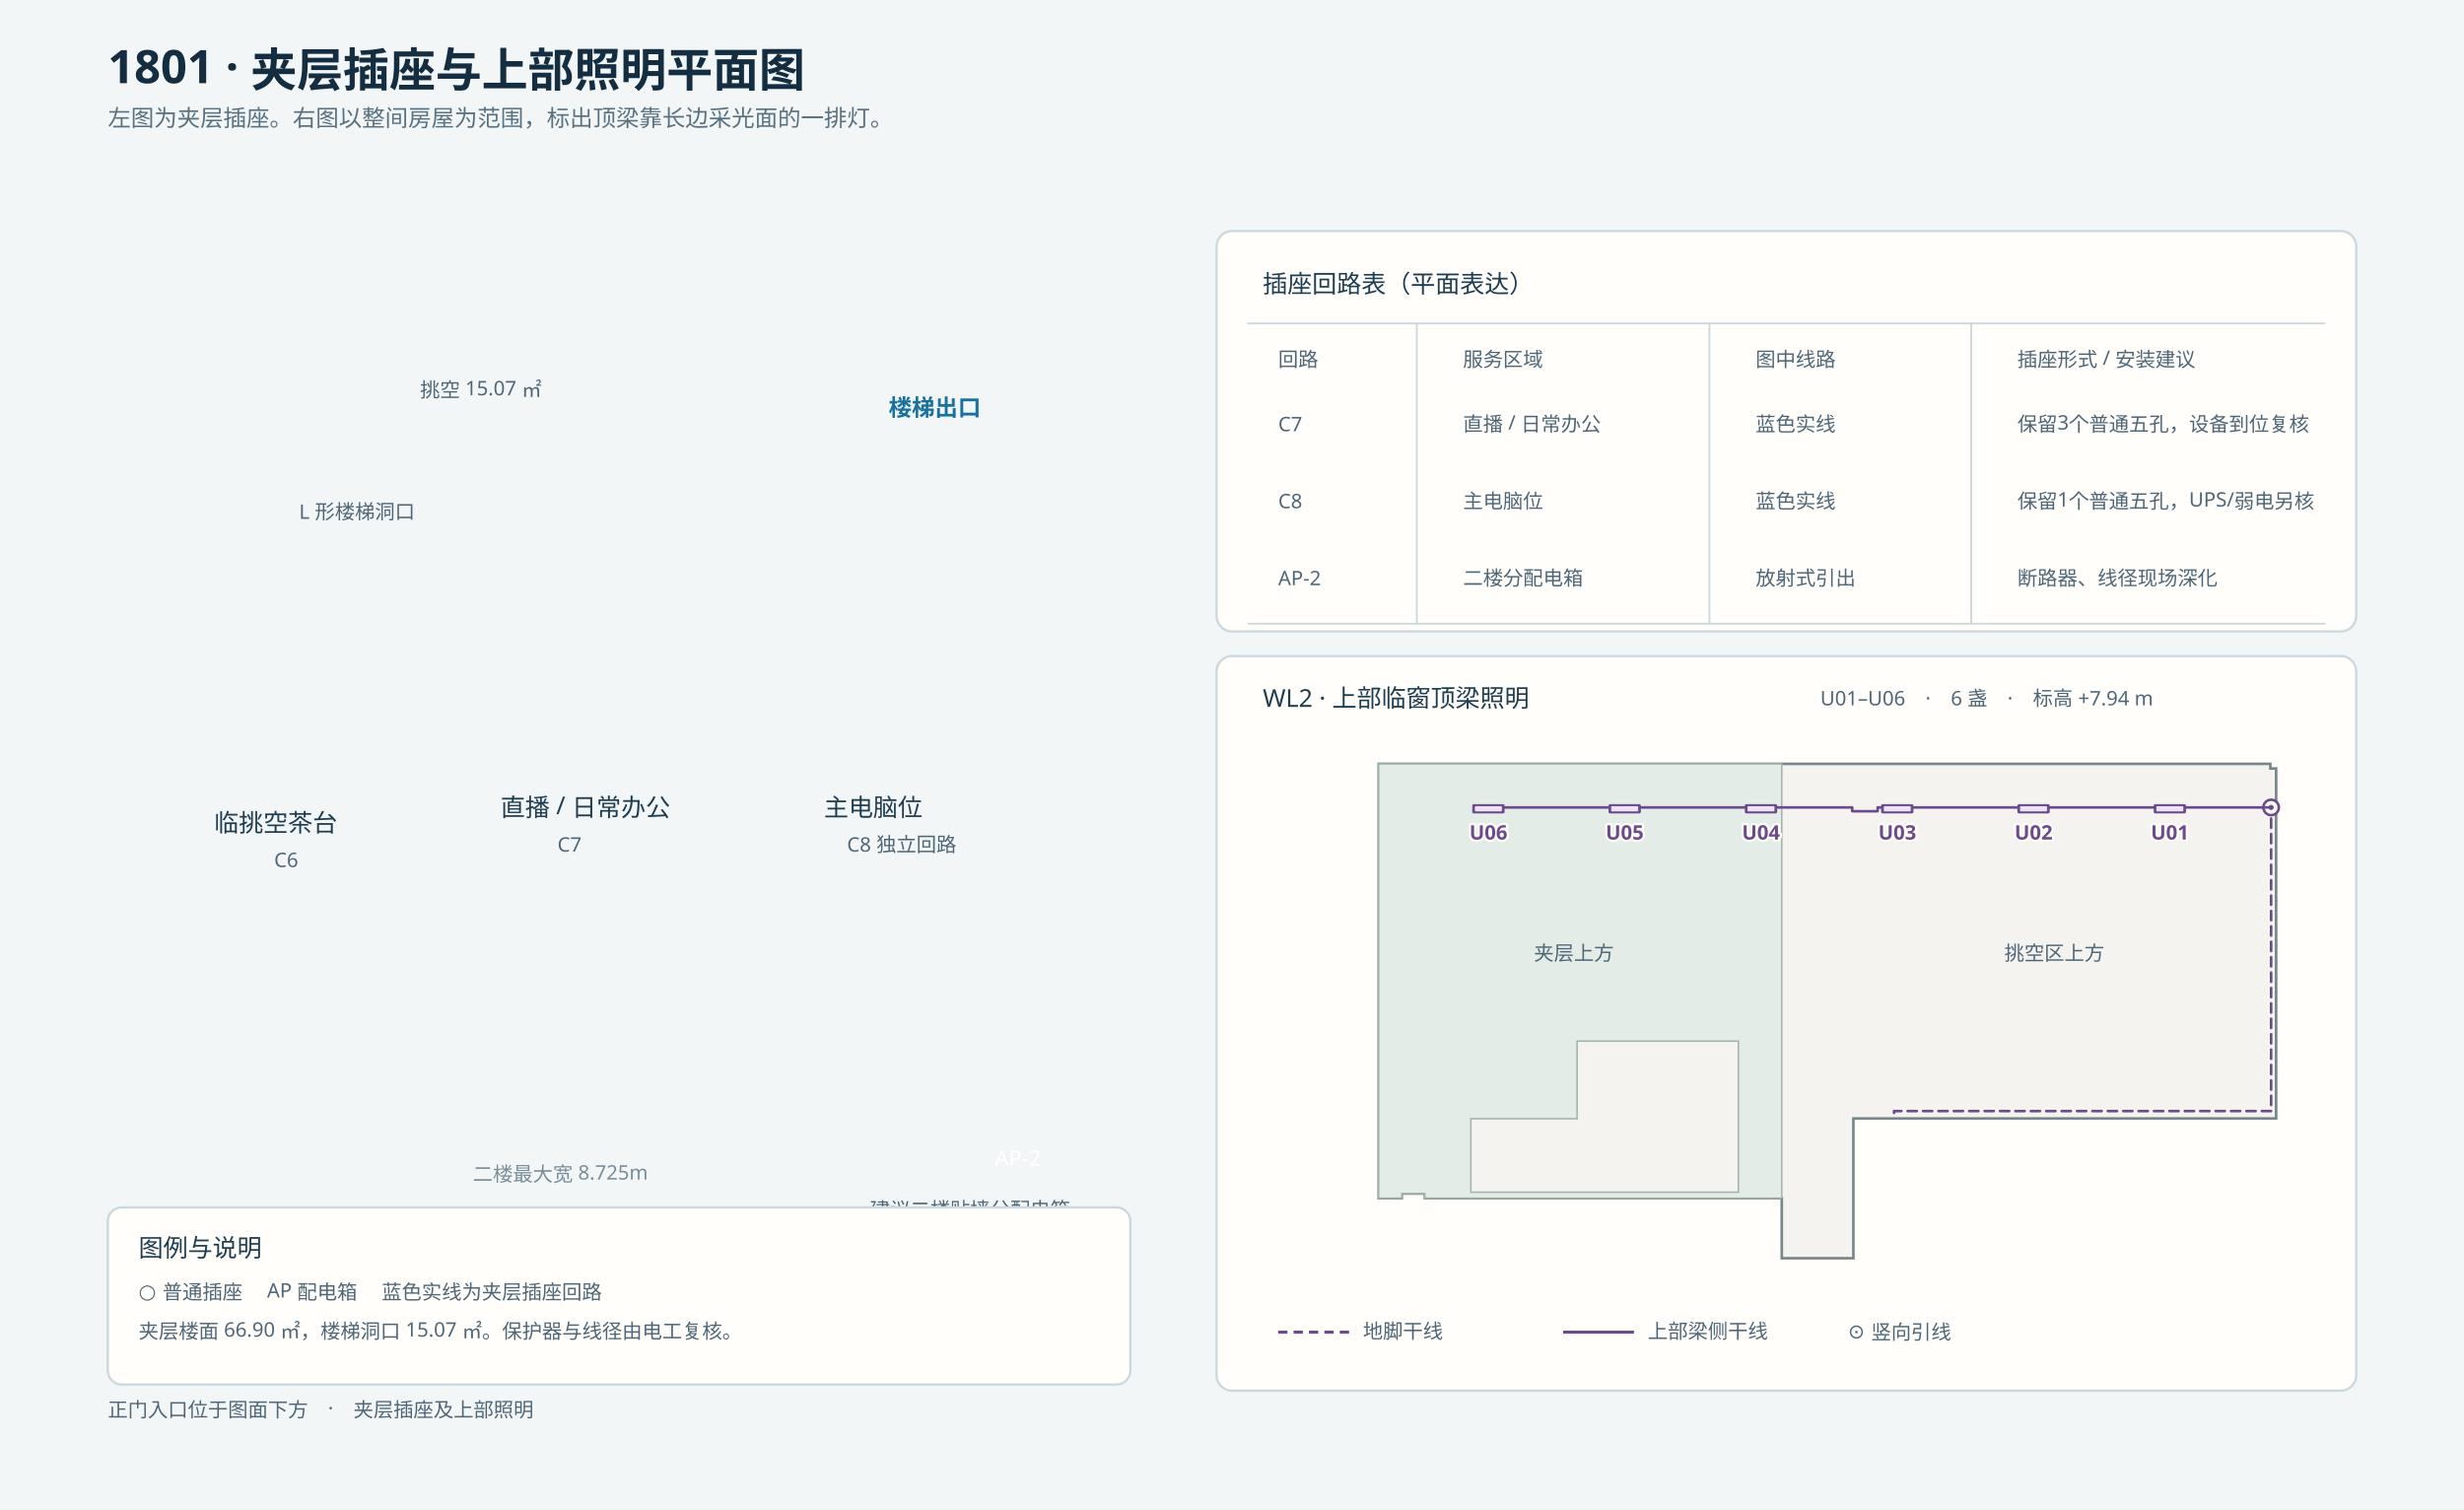
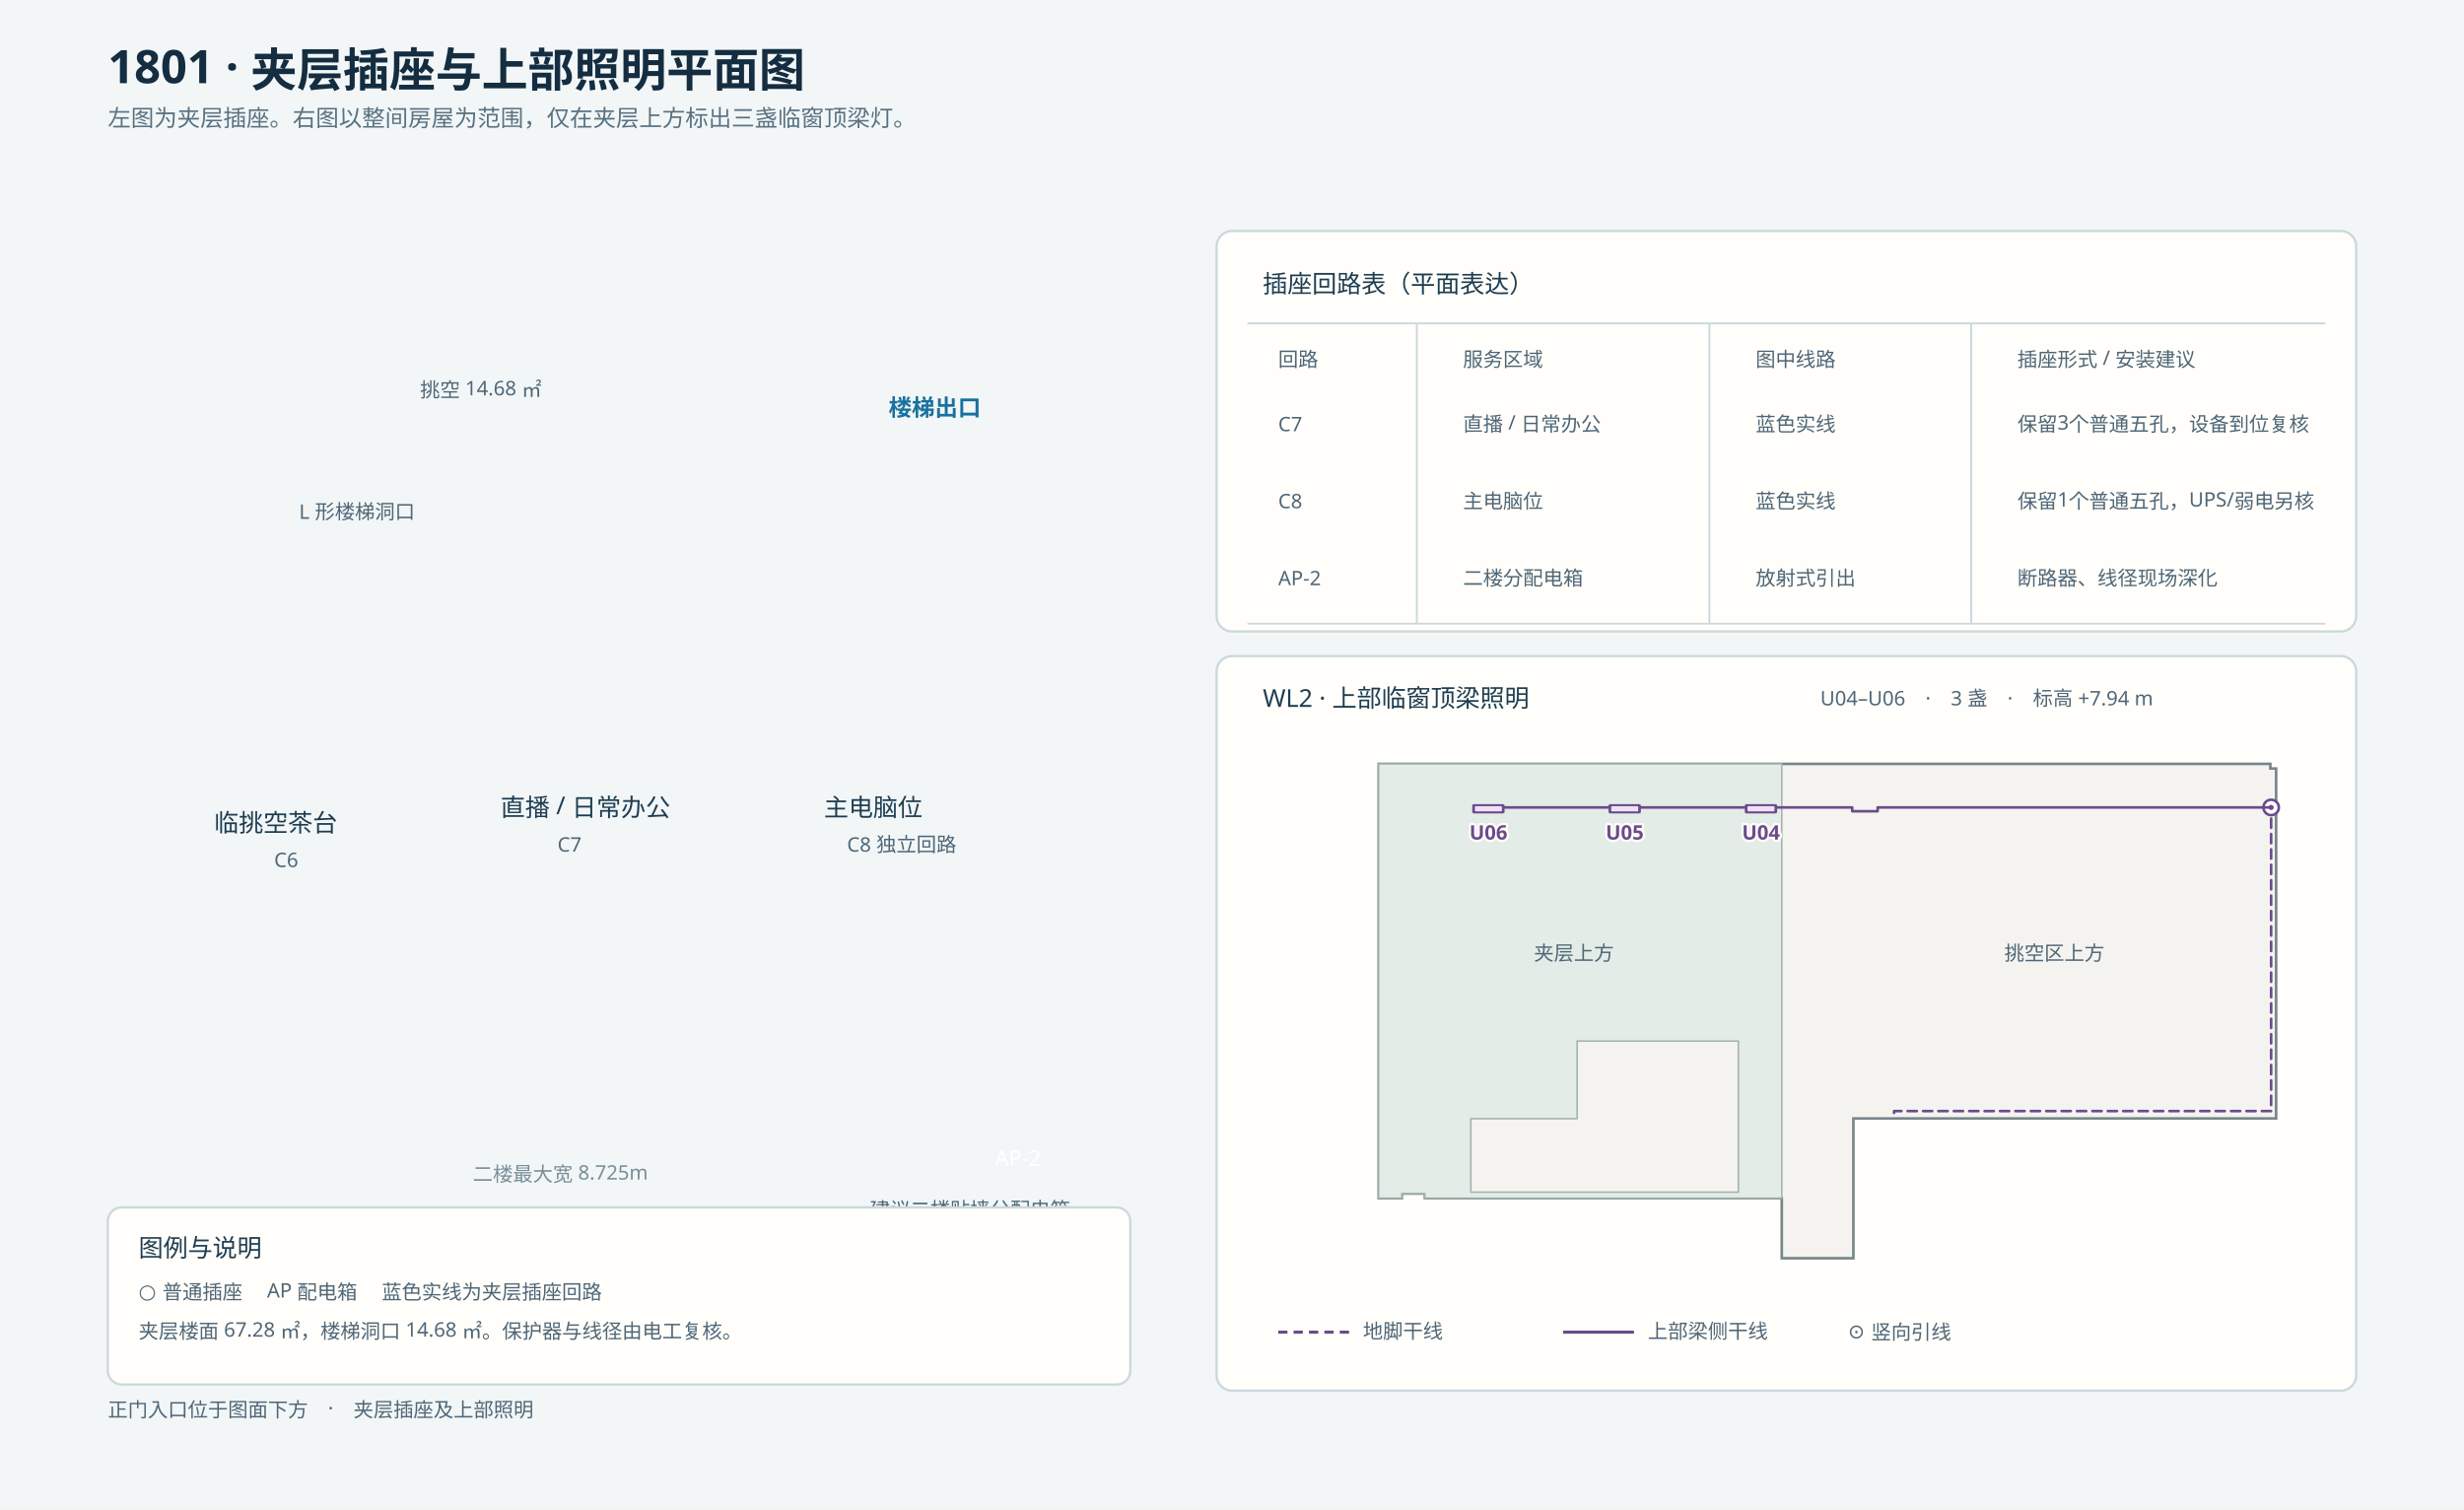
<svg xmlns="http://www.w3.org/2000/svg" width="1600" height="980" viewBox="0 0 1600 980">
  <style>
 .t{font:600 30px 'Microsoft YaHei',sans-serif;fill:#142d40}.st{font:15px 'Microsoft YaHei',sans-serif;fill:#587181}.tx{font:16px 'Microsoft YaHei',sans-serif;fill:#1e3d51}.sm{font:13px 'Microsoft YaHei',sans-serif;fill:#4e6677}.wall{fill:#fbfaf6;stroke:#26363e;stroke-width:7;stroke-linejoin:round}.part{fill:#f2f6f5;stroke:#80939d;stroke-width:1.5}.void{fill:#e5ecef;stroke:#6c7f8a;stroke-width:2;stroke-dasharray:9 7}.wire{fill:none;stroke:#116eaa;stroke-width:3.5;stroke-linecap:round;stroke-linejoin:round}.wire2{fill:none;stroke:#734f9e;stroke-width:3.5;stroke-linecap:round;stroke-linejoin:round;stroke-dasharray:9 7}.out{fill:#fff;stroke:#c9312b;stroke-width:2.5}.db{fill:#224b67;stroke:#fff;stroke-width:2}.dim{stroke:#9fb0b8;stroke-width:1.3;fill:none}.dimt{font:13px 'Microsoft YaHei',sans-serif;fill:#778d99}.box{fill:#fffefa;stroke:#cbd8dd;stroke-width:1.5}.drawing{transform:rotate(180deg);transform-origin:390px 464px}.drawing text{transform:rotate(180deg);transform-box:fill-box;transform-origin:center}.entry{font:600 15px 'Microsoft YaHei',sans-serif;fill:#19719e}
</style>
  <defs>
    <g id="lamp-WL2">
      <rect x="-10.5" y="-3" width="21" height="6" rx="1" fill="#6c4a8c" />
      <rect x="-8.76" y="-1.7" width="17.52" height="3.4" rx=".5" fill="#ebe2f5" />
    </g>
  </defs>
  <rect width="1600" height="980" fill="#f2f6f7" />
  <text class="t" x="70" y="54">1801 · 夹层插座与上部照明平面图</text>
-   <text class="st" x="70" y="82">左图为夹层插座。右图以整间房屋为范围，标出顶梁靠长边采光面的一排灯。</text>
+   <text class="st" x="70" y="82">左图为夹层插座。右图以整间房屋为范围，仅在夹层上方标出三盏临窗顶梁灯。</text>
  <g class="drawing">
-     <path class="wall" fill-rule="evenodd" d="M625.086 207L625.086 212.457L660.043 212.457L660.043 207L695 207L695 720L85 720L85 207ZM150.719 392.553L394.719 392.553L394.719 300.868L555.521 300.868L555.521 214.095L150.719 214.095Z" />
-     <path id="current-stair-opening" class="void" d="M150.719 392.553L394.719 392.553L394.719 300.868L555.521 300.868L555.521 214.095L150.719 214.095Z" />
+     <path class="wall" fill-rule="evenodd" d="M625.086 207L625.086 212.457L660.043 212.457L660.043 207L695 207L695 720L85 720L85 207ZM150.719 392.553L378.639 392.553L378.639 300.868L555.521 300.868L555.521 214.095L150.719 214.095Z" />
+     <path id="current-stair-opening" class="void" d="M150.719 392.553L378.639 392.553L378.639 300.868L555.521 300.868L555.521 214.095L150.719 214.095Z" />
    <text x="231.819" y="336.887" text-anchor="middle" class="sm">L 形楼梯洞口</text>
-     <text x="312.221" y="257.754" text-anchor="middle" class="sm">挑空 15.07 ㎡</text>
+     <text x="312.221" y="257.754" text-anchor="middle" class="sm">挑空 14.68 ㎡</text>
    <rect class="part" x="100" y="425" width="170" height="280" />
    <text class="tx" x="139" y="540">临挑空茶台</text>
    <text class="sm" x="178" y="563">C6</text>
    <rect class="part" x="285" y="425" width="194" height="280" />
    <text class="tx" x="325" y="530">直播 / 日常办公</text>
    <text class="sm" x="362" y="553">C7</text>
    <rect class="part" x="494" y="425" width="186" height="280" />
    <text class="tx" x="535" y="530">主电脑位</text>
    <text class="sm" x="550" y="553">C8 独立回路</text>
    <path class="dim" d="M85 748H695M85 740V758M695 740V758" />
    <text class="dimt" x="307" y="767">二楼最大宽 8.725m</text>
    <path class="dim" d="M715 720V207M707 720H723M707 207H723" />
    <text class="dimt" transform="translate(735 530) rotate(-90)">二楼最大进深 9.400m</text>
    <rect class="db" x="635" y="735" width="55" height="32" rx="3" />
    <text x="646" y="757" fill="#fff" font-family="Microsoft YaHei" font-size="14">AP-2</text>
    <text class="sm" x="565" y="790">建议二楼贴墙分配电箱</text>
    <path class="wire" d="M663 735V680H585V498M663 680H386V500" />
    <g class="out">
      <g transform="translate(250 690)">
        <circle r="9" />
        <path d="M-4-3V4M4-3V4" />
      </g>
      <g transform="translate(385 690)">
        <circle r="9" />
        <path d="M-4-3V4M4-3V4" />
      </g>
      <g transform="translate(595 690)">
        <circle r="9" />
        <path d="M-4-3V4M4-3V4" />
      </g>
      <g transform="translate(665 550)">
        <circle r="9" />
        <path d="M-4-3V4M4-3V4" />
      </g>
    </g>
    <path d="M539 251H575M568 245L575 251L568 257" fill="none" stroke="#19719e" stroke-width="2.5" />
    <text class="entry" x="577" y="270">楼梯出口</text>
  </g>
  <rect class="box" x="790" y="150" width="740" height="260" rx="10" />
  <text class="tx" x="820" y="190">插座回路表（平面表达）</text>
  <path d="M810 210H1510M920 210V405M1110 210V405M1280 210V405M810 405H1510" stroke="#cbd8dd" stroke-width="1.2" />
  <text class="sm" x="830" y="238">回路</text>
  <text class="sm" x="950" y="238">服务区域</text>
  <text class="sm" x="1140" y="238">图中线路</text>
  <text class="sm" x="1310" y="238">插座形式 / 安装建议</text>
  <g class="sm">
    <text x="830" y="280">C7</text>
    <text x="950" y="280">直播 / 日常办公</text>
    <text x="1140" y="280">蓝色实线</text>
    <text x="1310" y="280">保留3个普通五孔，设备到位复核</text>
    <text x="830" y="330">C8</text>
    <text x="950" y="330">主电脑位</text>
    <text x="1140" y="330">蓝色实线</text>
    <text x="1310" y="330">保留1个普通五孔，UPS/弱电另核</text>
    <text x="830" y="380">AP-2</text>
    <text x="950" y="380">二楼分配电箱</text>
    <text x="1140" y="380">放射式引出</text>
    <text x="1310" y="380">断路器、线径现场深化</text>
  </g>
  <g id="upper-lighting-plan">
    <rect class="box" x="790" y="426" width="740" height="477" rx="10" />
    <text x="820" y="459" class="tx">WL2 · 上部临窗顶梁照明</text>
-     <text x="1182" y="458" class="sm">U01–U06　·　6 盏　·　标高 +7.94 m</text>
+     <text x="1182" y="458" class="sm">U04–U06　·　3 盏　·　标高 +7.94 m</text>
    <path d="M1457 726.25L1361 726.25L1323.5 726.25L1203.5 726.25L1203.5 759.25L1203.5 817L1157 817L1157 781L1157 778L1154 778L925.25 778L925.25 775L910.25 775L910.25 778L907.25 778L895.25 778L895.25 496L1474.25 496L1474.25 499L1478 499L1478 511L1478 526L1478 726.25L1476.5 726.25L1470.5 726.25L1457 726.25Z" fill="#f4f3ef" stroke="#76868a" stroke-width="1.7" />
    <path d="M1157 496L895.25 496L895.25 778L910.25 778L910.25 775L925.25 775L925.25 778L1157 778ZM1128.8 676L1024.1 676L1024.1 726.4L955.1 726.4L955.1 774.1L1128.8 774.1Z" fill="#e3ece7" fill-rule="evenodd" stroke="#a2b3ac" stroke-width="1" />
    <g id="lighting-layout" aria-label="灯具及照明支路平面投影">
      <g id="lighting-WL2" aria-label="WL2">
        <path data-route="WL2-skirt" data-kind="floor" d="M1229.9 722.65L1229.9 722.65L1229.9 721.45L1466.6 721.45L1466.6 721.45L1474.76 721.45L1474.76 694.6L1474.76 694.6L1474.76 524.29" fill="none" stroke="#6c4a8c" stroke-width="1.7" stroke-dasharray="6 4" stroke-linecap="round" stroke-linejoin="round" />
        <g data-route="WL2-rise" data-kind="rise">
          <circle cx="1474.76" cy="524.29" r="5" fill="#fff" stroke="#6c4a8c" stroke-width="1.7" />
          <circle cx="1474.76" cy="524.29" r="1.7" fill="#6c4a8c" />
        </g>
        <path data-route="WL2-beam" data-kind="beam" d="M1474.76 524.29L1219.25 524.29L1219.25 526.75L1202.75 526.75L1202.75 524.29L966.5 524.29" fill="none" stroke="#6c4a8c" stroke-width="1.7" stroke-linecap="round" stroke-linejoin="round" />
-         <circle data-route="WL2-U01" data-kind="tap" cx="1409" cy="524.29" r="1.45" fill="#6c4a8c" />
-         <circle data-route="WL2-U02" data-kind="tap" cx="1320.5" cy="524.29" r="1.45" fill="#6c4a8c" />
-         <circle data-route="WL2-U03" data-kind="tap" cx="1232" cy="524.29" r="1.45" fill="#6c4a8c" />
        <circle data-route="WL2-U04" data-kind="tap" cx="1143.5" cy="524.29" r="1.45" fill="#6c4a8c" />
        <circle data-route="WL2-U05" data-kind="tap" cx="1055" cy="524.29" r="1.45" fill="#6c4a8c" />
        <circle data-route="WL2-U06" data-kind="tap" cx="966.5" cy="524.29" r="1.45" fill="#6c4a8c" />
-         <g id="lamp-U01" data-model-x="2.3" data-model-y="7.94" data-model-z="0.972" data-axis="x">
-           <use href="#lamp-WL2" transform="translate(1409 525.16) scale(1)" />
-           <text x="1409" y="545.16" class="sm" text-anchor="middle" style="font-weight:600;fill:#6c4a8c;paint-order:stroke;stroke:#fffdfa;stroke-width:3;stroke-linejoin:round">U01</text>
-         </g>
-         <g id="lamp-U02" data-model-x="5.25" data-model-y="7.94" data-model-z="0.972" data-axis="x">
-           <use href="#lamp-WL2" transform="translate(1320.5 525.16) scale(1)" />
-           <text x="1320.5" y="545.16" class="sm" text-anchor="middle" style="font-weight:600;fill:#6c4a8c;paint-order:stroke;stroke:#fffdfa;stroke-width:3;stroke-linejoin:round">U02</text>
-         </g>
-         <g id="lamp-U03" data-model-x="8.2" data-model-y="7.94" data-model-z="0.972" data-axis="x">
-           <use href="#lamp-WL2" transform="translate(1232 525.16) scale(1)" />
-           <text x="1232" y="545.16" class="sm" text-anchor="middle" style="font-weight:600;fill:#6c4a8c;paint-order:stroke;stroke:#fffdfa;stroke-width:3;stroke-linejoin:round">U03</text>
-         </g>
        <g id="lamp-U04" data-model-x="11.15" data-model-y="7.94" data-model-z="0.972" data-axis="x">
          <use href="#lamp-WL2" transform="translate(1143.5 525.16) scale(1)" />
          <text x="1143.5" y="545.16" class="sm" text-anchor="middle" style="font-weight:600;fill:#6c4a8c;paint-order:stroke;stroke:#fffdfa;stroke-width:3;stroke-linejoin:round">U04</text>
        </g>
        <g id="lamp-U05" data-model-x="14.1" data-model-y="7.94" data-model-z="0.972" data-axis="x">
          <use href="#lamp-WL2" transform="translate(1055 525.16) scale(1)" />
          <text x="1055" y="545.16" class="sm" text-anchor="middle" style="font-weight:600;fill:#6c4a8c;paint-order:stroke;stroke:#fffdfa;stroke-width:3;stroke-linejoin:round">U05</text>
        </g>
        <g id="lamp-U06" data-model-x="17.05" data-model-y="7.94" data-model-z="0.972" data-axis="x">
          <use href="#lamp-WL2" transform="translate(966.5 525.16) scale(1)" />
          <text x="966.5" y="545.16" class="sm" text-anchor="middle" style="font-weight:600;fill:#6c4a8c;paint-order:stroke;stroke:#fffdfa;stroke-width:3;stroke-linejoin:round">U06</text>
        </g>
      </g>
    </g>
    <text x="1022" y="623.5" class="sm" text-anchor="middle">夹层上方</text>
    <text x="1334" y="623.5" class="sm" text-anchor="middle">挑空区上方</text>
    <path d="M830 865h46" fill="none" stroke="#6c4a8c" stroke-width="2" stroke-dasharray="6 4" />
    <text x="885" y="869" class="sm">地脚干线</text>
    <path d="M1015 865h46" fill="none" stroke="#6c4a8c" stroke-width="2" />
    <text x="1070" y="869" class="sm">上部梁侧干线</text>
    <text x="1200" y="869" class="sm">⊙ 竖向引线</text>
  </g>
  <rect class="box" x="70" y="784" width="664" height="115" rx="9" />
  <text x="90" y="816" class="tx">图例与说明</text>
  <text x="90" y="843" class="sm">○ 普通插座　 AP 配电箱　 蓝色实线为夹层插座回路</text>
-   <text x="90" y="869" class="sm">夹层楼面 66.90 ㎡，楼梯洞口 15.07 ㎡。保护器与线径由电工复核。</text>
+   <text x="90" y="869" class="sm">夹层楼面 67.28 ㎡，楼梯洞口 14.68 ㎡。保护器与线径由电工复核。</text>
  <text class="sm" x="70" y="920">正门入口位于图面下方　·　夹层插座及上部照明</text>
</svg>
